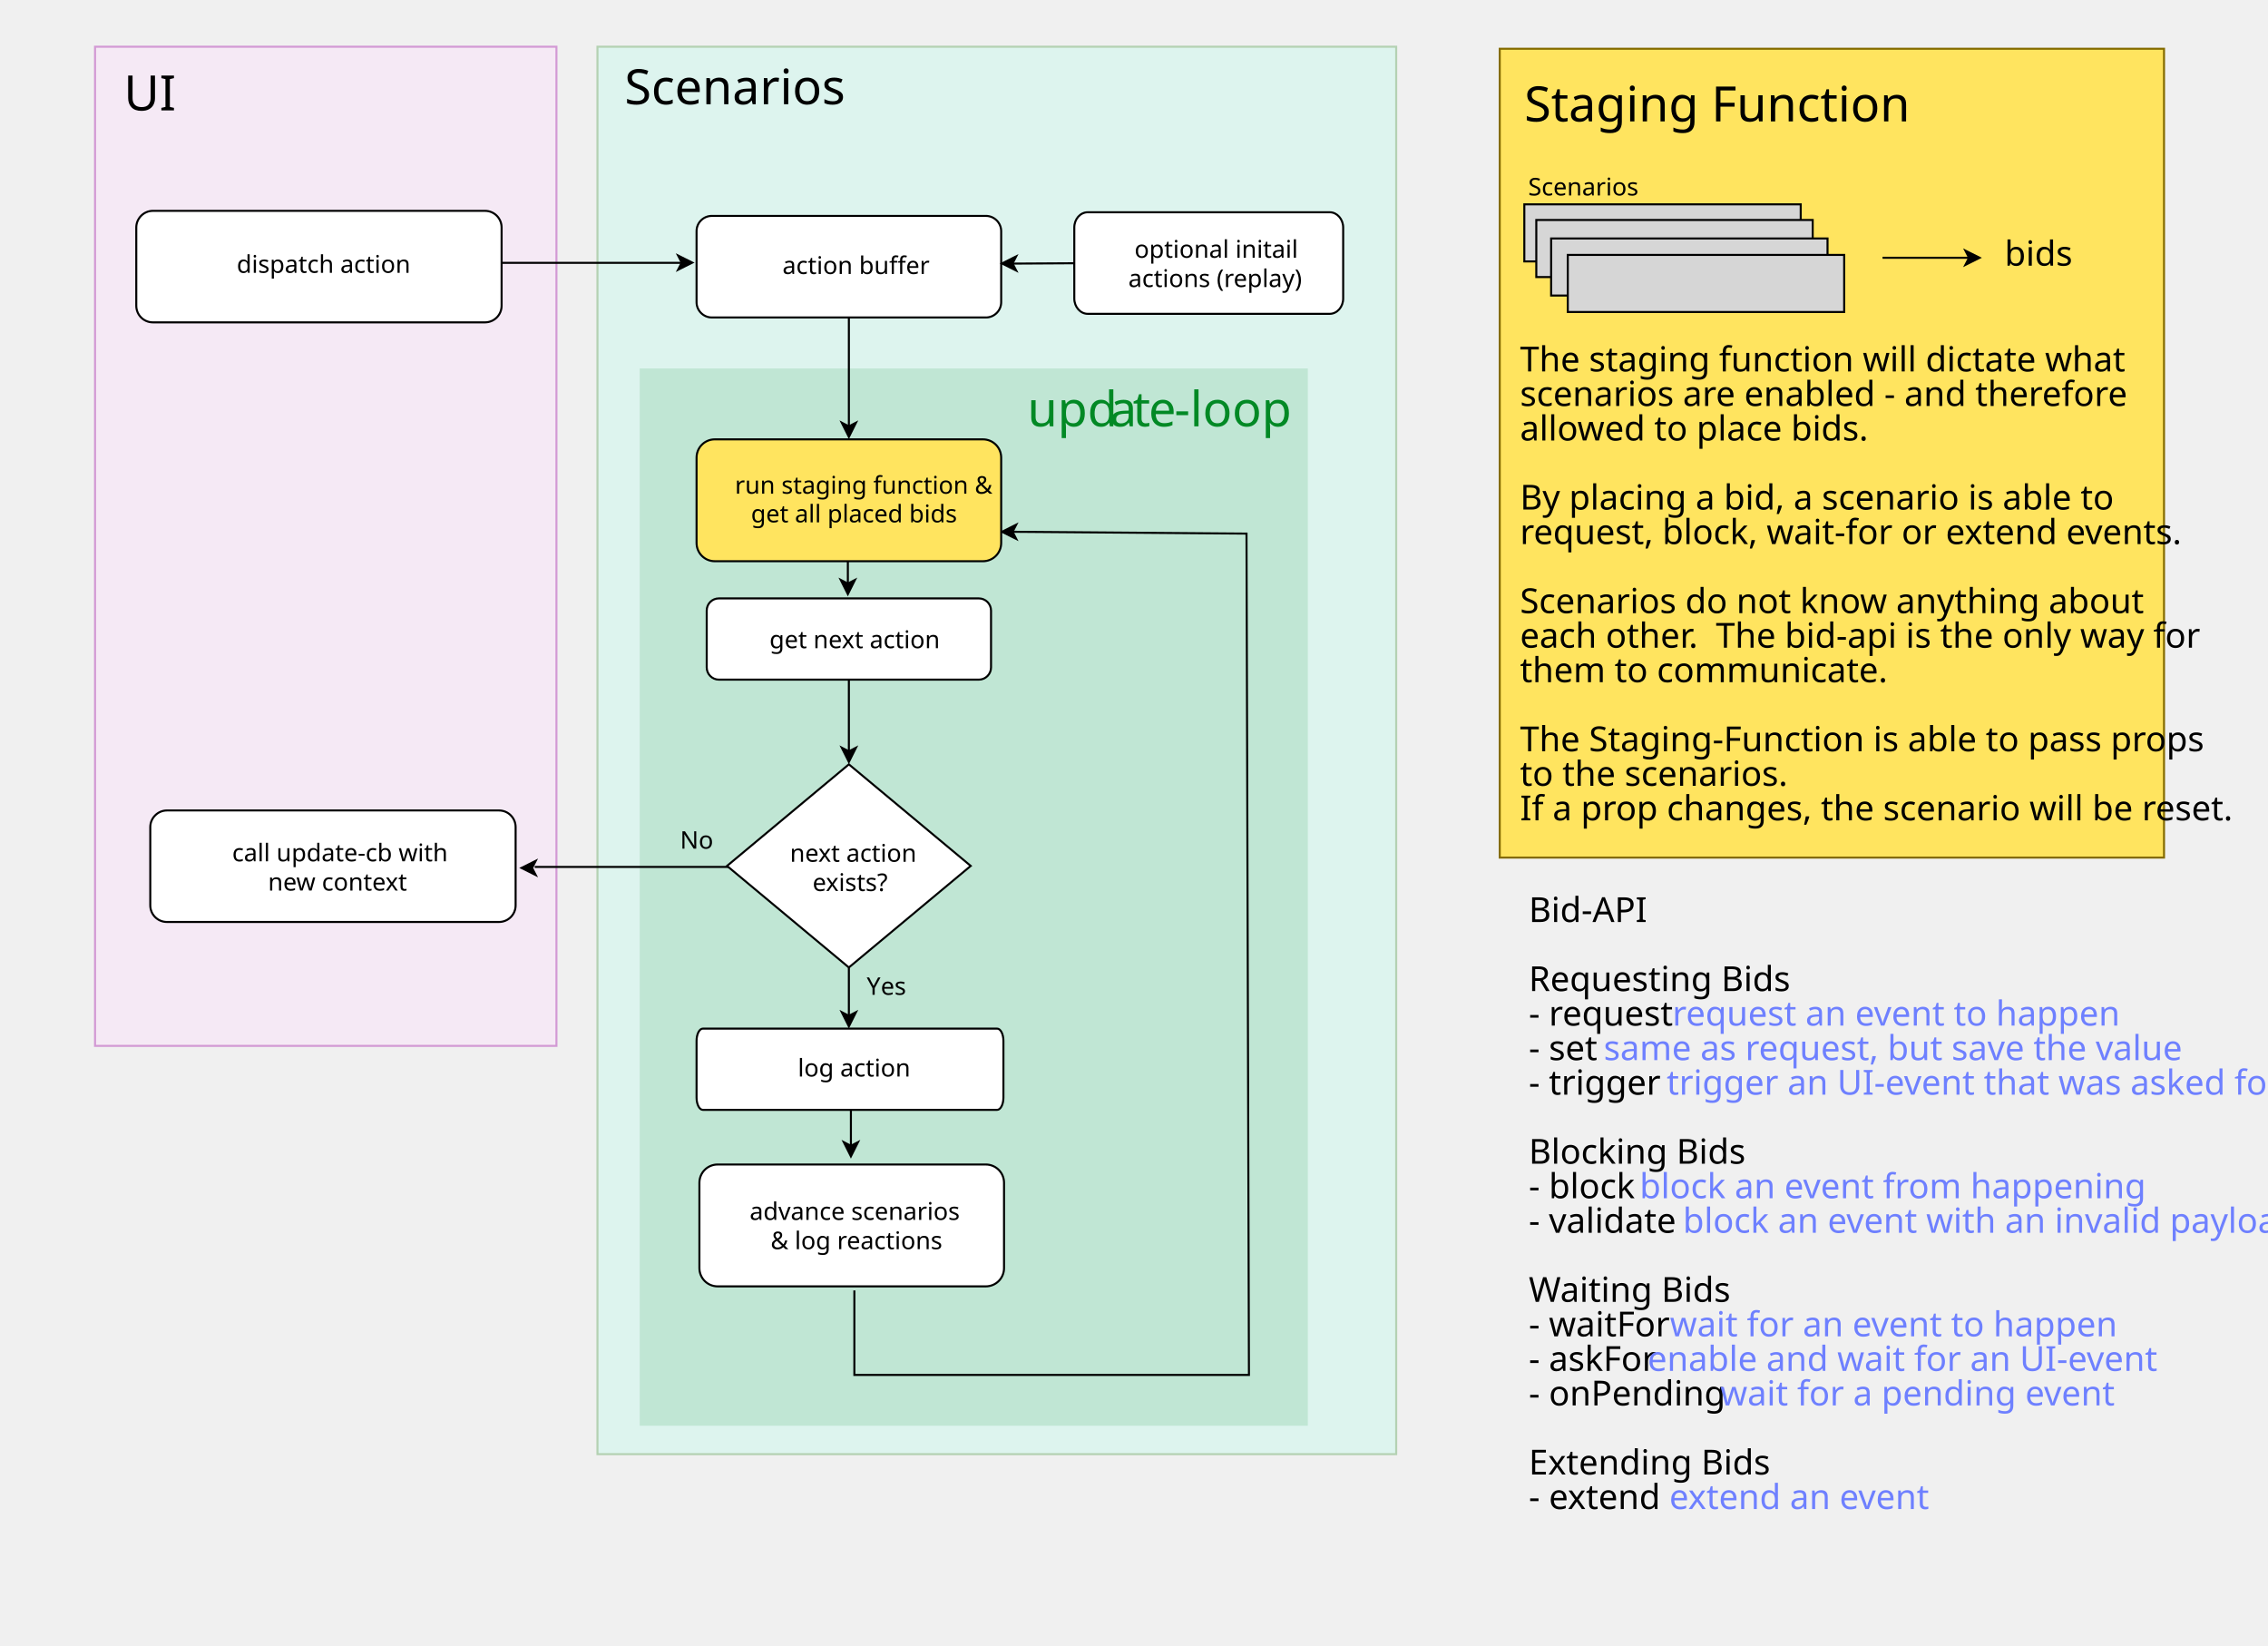
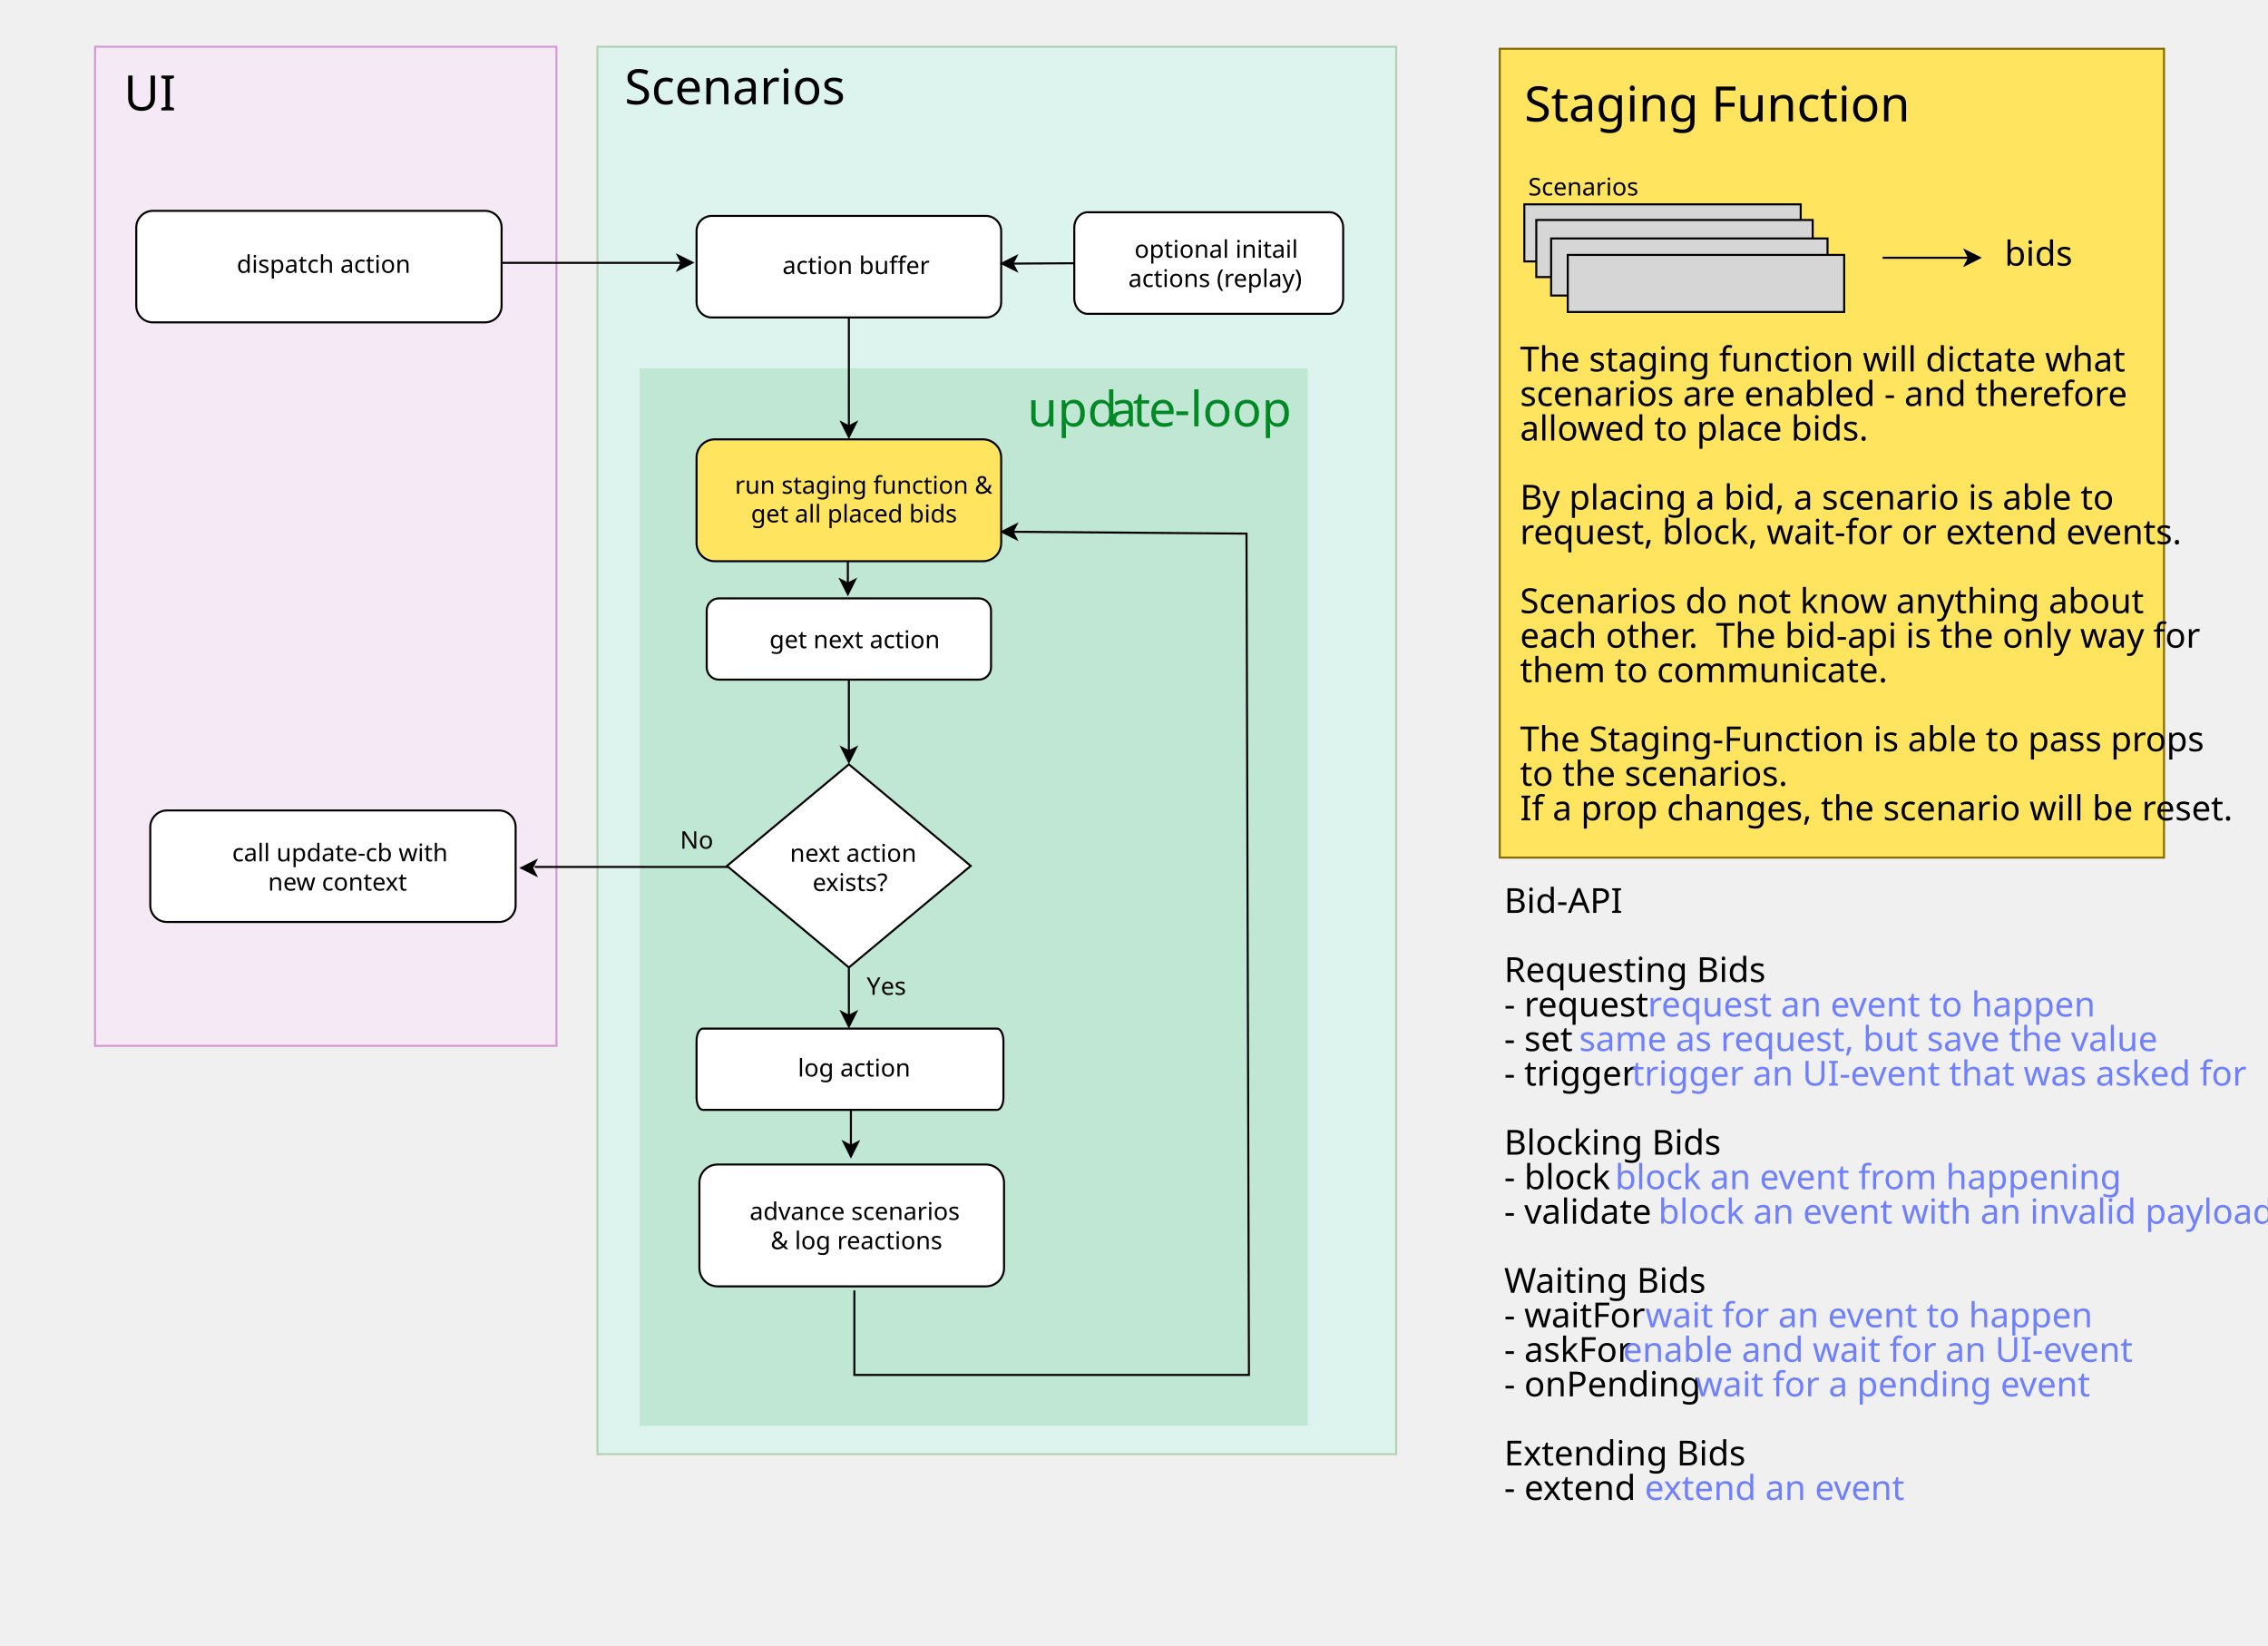
<svg xmlns="http://www.w3.org/2000/svg" version="1.1" id="Ebene_1" x="0px" y="0px" width="1116.8px" height="810.1px" viewBox="0 0 1116.8 810.1" style="enable-background:new 0 0 1116.8 810.1;" xml:space="preserve">
  <style type="text/css">
	.st0{opacity:0.26;fill:#A6FFE8;stroke:#067700;stroke-miterlimit:10;enable-background:new    ;}
	.st1{opacity:0.13;fill:#028925;enable-background:new    ;}
	.st2{opacity:0.36;fill:#FFDEFE;stroke:#9F00A3;stroke-miterlimit:10;enable-background:new    ;}
	.st3{fill:#028925;}
	.st4{font-family:'MyriadPro-Regular';}
	.st5{font-size:24px;}
	.st6{stroke:#000000;stroke-miterlimit:10;}
	.st7{fill:none;}
	.st8{font-family:'ArialMT';}
	.st9{font-size:12px;}
	.st10{fill:none;stroke:#000000;stroke-miterlimit:10;}
	.st11{fill:#FFFFFF;stroke:#000000;}
	.st12{fill:#FFFFFF;stroke:#000000;stroke-miterlimit:10;}
	.st13{fill:#FFE45F;stroke:#000000;}
- 	.st14{enable-background:new    ;}
- 	.st15{fill:#FFE45F;stroke:#846B00;stroke-miterlimit:10;}
- 	.st16{fill:#D6D6D6;stroke:#000000;stroke-miterlimit:10;}
- 	.st17{font-size:17px;}
- 	.st18{fill:#6E80FF;}
+ 	.st14{fill:#FFE45F;stroke:#846B00;stroke-miterlimit:10;}
+ 	.st15{fill:#D6D6D6;stroke:#000000;stroke-miterlimit:10;}
+ 	.st16{font-size:17px;}
+ 	.st17{fill:#6E80FF;}
</style>
  <rect x="294.2" y="23" class="st0" width="393.3" height="692.9" />
  <rect x="315" y="181.4" class="st1" width="329" height="520.5" />
  <rect x="46.8" y="23" class="st2" width="227.2" height="491.9" />
  <text transform="matrix(1 0 0 1 505.9128 209.8998)" class="st3 st4 st5">upd</text>
  <text transform="matrix(1 0 0 1 546.3328 209.8998)" class="st3 st4 st5">a</text>
  <text transform="matrix(1 0 0 1 557.8029 209.8998)" class="st3 st4 st5">t</text>
  <text transform="matrix(1 0 0 1 565.6028 209.8998)" class="st3 st4 st5">e</text>
  <text transform="matrix(1 0 0 1 578.2928 209.8998)" class="st3 st4 st5">-loop</text>
  <path class="st6" d="M256.8,427.3l7-3.5l-1.8,3.5l1.8,3.5L256.8,427.3z" />
  <rect x="594" y="476.3" class="st7" width="30" height="20" />
  <rect x="418" y="476.3" class="st7" width="30" height="20" />
  <text transform="matrix(1 0 0 1 334.88 417.8125)" class="st8 st9">No</text>
  <path class="st10" d="M418,476.4v23.7" />
  <path class="st6" d="M418,505.3l-3.5-7l3.5,1.8l3.5-1.8L418,505.3z" />
  <path class="st10" d="M419,546.4v17.7" />
  <path class="st6" d="M419,569.3l-3.5-7l3.5,1.8l3.5-1.8L419,569.3z" />
  <path class="st11" d="M346.1,506.4H491c1.7,0,3.1,2.7,3.1,6v28c0,3.3-1.4,6-3.1,6H346.1c-1.7,0-3.1-2.7-3.1-6v-28  C343,509.1,344.4,506.4,346.1,506.4z" />
  <text transform="matrix(1 0 0 1 392.8637 529.9782)" class="st8 st9">log action</text>
  <path class="st6" d="M493.4,261.8l7-3.5l-1.8,3.5l1.8,3.5L493.4,261.8z" />
  <rect x="417.1" y="476.3" class="st7" width="40" height="20" />
  <text transform="matrix(1 0 0 1 426.7796 489.76)" class="st8 st9">Y</text>
  <text transform="matrix(1 0 0 1 433.6796 489.76)" class="st8 st9">es</text>
  <path class="st10" d="M418,156.3v53.6" />
  <path class="st6" d="M418,215.1l-3.5-7l3.5,1.8l3.5-1.8L418,215.1z" />
  <path class="st11" d="M350.5,106.3h135c4.1,0,7.5,3.4,7.5,7.5v35c0,4.1-3.4,7.5-7.5,7.5h-135c-4.1,0-7.5-3.4-7.5-7.5v-35  C343,109.6,346.4,106.3,350.5,106.3z" />
  <text transform="matrix(1 0 0 1 385.2901 134.8917)" class="st8 st9">action buffer</text>
  <path class="st11" d="M82.2,399h163.5c4.6,0,8.2,3.7,8.2,8.2v38.5c0,4.6-3.7,8.2-8.2,8.2H82.2c-4.6,0-8.2-3.7-8.2-8.2v-38.5  C74,402.7,77.7,399,82.2,399z" />
  <text transform="matrix(1 0 0 1 114.31 424.0403)" class="st8 st9">call update-cb with</text>
  <text transform="matrix(1 0 0 1 131.98 438.4403)" class="st8 st9">new context</text>
  <path class="st10" d="M240.6,127.3v2.1h95.1" />
  <path class="st6" d="M340.9,129.3l-7,3.5l1.8-3.5l-1.8-3.5L340.9,129.3z" />
  <path class="st11" d="M75.3,103.8h163.5c4.6,0,8.2,3.7,8.2,8.2v38.5c0,4.6-3.7,8.2-8.2,8.2H75.3c-4.6,0-8.2-3.7-8.2-8.2V112  C67.1,107.5,70.8,103.8,75.3,103.8z" />
  <text transform="matrix(1 0 0 1 116.5795 134.31)" class="st8 st9">dispatch action</text>
  <path class="st10" d="M359.2,426.8h-95.9" />
  <path class="st12" d="M418,376.3l60,50l-60,50l-60-50L418,376.3z" />
  <text transform="matrix(1 0 0 1 388.98 424.26)" class="st8 st9">next action</text>
  <text transform="matrix(1 0 0 1 396.99 438.66)" class="st8 st9"> exists?</text>
  <path class="st10" d="M418,334.6v35.3" />
  <path class="st6" d="M418,375.1l-3.5-7l3.5,1.8l3.5-1.8L418,375.1z" />
  <path class="st13" d="M352,216.3h132c5,0,9,4,9,9v42c0,5-4,9-9,9H352c-5,0-9-4-9-9v-42C343,220.3,347,216.3,352,216.3z" />
  <text transform="matrix(1 0 0 1 361.884 243.0549)" class="st8 st9">run staging function &amp;</text>
  <text transform="matrix(1 0 0 1 369.8 257.16)" class="st8 st9">get all placed bids</text>
  <path class="st11" d="M354,294.6h128c3.3,0,6,2.7,6,6v28c0,3.3-2.7,6-6,6H354c-3.3,0-6-2.7-6-6v-28C348,297.2,350.7,294.6,354,294.6  z" />
  <text transform="matrix(1 0 0 1 378.8965 319.0999)" class="st8 st9">get next action</text>
  <path class="st10" d="M417.5,276.3v11" />
  <path class="st6" d="M417.5,292.5l-3.5-7l3.5,1.8l3.5-1.8L417.5,292.5z" />
  <polyline class="st10" points="420.7,635.3 420.7,676.9 615,676.9 613.8,262.7 498.6,261.8 " />
-   <path class="st10" d="M529.1,132.5l0-2.9l-35,0.2" />
+   <path class="st10" d="M529.1,132.5v-2.9l-35,0.2" />
  <path class="st6" d="M493.4,129.7l7-3.5l-1.8,3.5l1.8,3.5L493.4,129.7z" />
  <path class="st11" d="M353.4,573.3h132c5,0,9,4,9,9v42c0,5-4,9-9,9h-132c-5,0-9-4-9-9v-42C344.4,577.3,348.4,573.3,353.4,573.3z" />
-   <text transform="matrix(1 0 0 1 369.1366 600.5758)" class="st14">
-     <tspan x="0" y="0" class="st8 st9">advance scenarios</tspan>
-     <tspan x="10.3" y="14.4" class="st8 st9">&amp; log reactions</tspan>
-   </text>
+   <text transform="matrix(1 0 0 1 369.1366 600.5758)" class="st8 st9">advance scenarios</text>
+   <text transform="matrix(1 0 0 1 379.4366 614.9758)" class="st8 st9">&amp; log reactions</text>
  <path class="st11" d="M535.6,104.5h119.2c3.6,0,6.6,3.4,6.6,7.5v35c0,4.1-3,7.5-6.6,7.5H535.6c-3.6,0-6.6-3.4-6.6-7.5v-35  C529,107.8,532,104.5,535.6,104.5z" />
-   <text transform="matrix(1 0 0 1 558.6206 126.9037)" class="st14">
-     <tspan x="0" y="0" class="st8 st9">optional initail </tspan>
-     <tspan x="-3" y="14.4" class="st8 st9">actions (replay)</tspan>
-   </text>
-   <rect x="738.5" y="24" class="st15" width="327.1" height="398.2" />
+   <text transform="matrix(1 0 0 1 558.6206 126.9037)" class="st8 st9">optional initail </text>
+   <text transform="matrix(1 0 0 1 555.6206 141.3037)" class="st8 st9">actions (replay)</text>
+   <rect x="738.5" y="24" class="st14" width="327.1" height="398.2" />
  <text transform="matrix(1 0 0 1 750.6002 59.7687)" class="st4 st5">Staging Function</text>
-   <rect x="750.6" y="100.6" class="st16" width="136.1" height="28.1" />
+   <rect x="750.6" y="100.6" class="st15" width="136.1" height="28.1" />
  <text transform="matrix(1 0 0 1 752.4922 96.2213)" class="st4 st9">Scenarios</text>
-   <rect x="756.5" y="108.3" class="st16" width="136.1" height="28.1" />
-   <rect x="763.8" y="117.4" class="st16" width="136.1" height="28.1" />
-   <rect x="772" y="125.5" class="st16" width="136.1" height="28.1" />
+   <rect x="756.5" y="108.3" class="st15" width="136.1" height="28.1" />
+   <rect x="763.8" y="117.4" class="st15" width="136.1" height="28.1" />
+   <rect x="772" y="125.5" class="st15" width="136.1" height="28.1" />
  <text transform="matrix(1 0 0 1 307.5553 51.3197)" class="st4 st5">Scenarios</text>
  <text transform="matrix(1 0 0 1 60.9604 54.3502)" class="st4 st5">UI</text>
-   <text transform="matrix(1 0 0 1 748.4796 182.8556)">
-     <tspan x="0" y="0" class="st4 st17">The staging function will dictate what </tspan>
-     <tspan x="0" y="17" class="st4 st17">scenarios are enabled - and therefore</tspan>
-     <tspan x="0" y="34" class="st4 st17">allowed to place bids.</tspan>
-     <tspan x="0" y="51" class="st4 st17"> </tspan>
-     <tspan x="0" y="68" class="st4 st17">By placing a bid, a scenario is able to </tspan>
-     <tspan x="0" y="85" class="st4 st17">request, block, wait-for or extend events.</tspan>
-     <tspan x="0" y="102" class="st4 st17"> </tspan>
-     <tspan x="0" y="119" class="st4 st17">Scenarios do not know anything about </tspan>
-     <tspan x="0" y="136" class="st4 st17">each other.  The bid-api is the only way for</tspan>
-     <tspan x="0" y="153" class="st4 st17">them to communicate.</tspan>
-     <tspan x="0" y="187" class="st4 st17">The Staging-Function is able to pass props</tspan>
-     <tspan x="0" y="204" class="st4 st17">to the scenarios.</tspan>
-     <tspan x="0" y="221" class="st4 st17">If a prop changes, the scenario will be reset.</tspan>
-   </text>
-   <text transform="matrix(1 0 0 1 752.7885 453.9139)">
-     <tspan x="0" y="0" class="st4 st17">Bid-API</tspan>
-     <tspan x="0" y="34" class="st4 st17">Requesting Bids</tspan>
-     <tspan x="0" y="51" class="st4 st17">- request </tspan>
-     <tspan x="66.3" y="51" class="st18 st4 st17"> request an event to happen</tspan>
-     <tspan x="0" y="68" class="st4 st17">- set  </tspan>
-     <tspan x="36.9" y="68" class="st18 st4 st17">same as request, but save the value</tspan>
-     <tspan x="0" y="85" class="st4 st17">- trigger   </tspan>
-     <tspan x="67.9" y="85" class="st18 st4 st17">trigger an UI-event that was asked for</tspan>
-     <tspan x="0" y="119" class="st4 st17">Blocking Bids</tspan>
-     <tspan x="0" y="136" class="st4 st17">- block  </tspan>
-     <tspan x="54.6" y="136" class="st18 st4 st17">block an event from happening    </tspan>
-     <tspan x="0" y="153" class="st4 st17">- validate   </tspan>
-     <tspan x="75.9" y="153" class="st18 st4 st17">block an event with an invalid payload</tspan>
-     <tspan x="0" y="187" class="st4 st17">Waiting Bids</tspan>
-     <tspan x="0" y="204" class="st4 st17">- waitFor  </tspan>
-     <tspan x="69.5" y="204" class="st18 st4 st17">wait for an event to happen</tspan>
-     <tspan x="0" y="221" class="st4 st17">- askFor </tspan>
-     <tspan x="58.5" y="221" class="st18 st4 st17">enable and wait for an UI-event  </tspan>
-     <tspan x="0" y="238" class="st4 st17">- onPending  </tspan>
-     <tspan x="94.3" y="238" class="st18 st4 st17">wait for a pending event</tspan>
-     <tspan x="0" y="272" class="st4 st17">Extending Bids</tspan>
-     <tspan x="0" y="289" class="st4 st17">- extend   </tspan>
-     <tspan x="69.2" y="289" class="st18 st4 st17">extend an event</tspan>
-   </text>
-   <text transform="matrix(1 0 0 1 987.0956 130.7852)" class="st4 st17">bids</text>
+   <text transform="matrix(1 0 0 1 748.4796 182.8556)" class="st4 st16">The staging function will dictate what </text>
+   <text transform="matrix(1 0 0 1 748.4796 199.8556)" class="st4 st16">scenarios are enabled - and therefore</text>
+   <text transform="matrix(1 0 0 1 748.4796 216.8556)" class="st4 st16">allowed to place bids.</text>
+   <text transform="matrix(1 0 0 1 748.4796 233.8556)" class="st4 st16"> </text>
+   <text transform="matrix(1 0 0 1 748.4796 250.8556)" class="st4 st16">By placing a bid, a scenario is able to </text>
+   <text transform="matrix(1 0 0 1 748.4796 267.8556)" class="st4 st16">request, block, wait-for or extend events.</text>
+   <text transform="matrix(1 0 0 1 748.4796 284.8556)" class="st4 st16"> </text>
+   <text transform="matrix(1 0 0 1 748.4796 301.8556)" class="st4 st16">Scenarios do not know anything about </text>
+   <text transform="matrix(1 0 0 1 748.4796 318.8556)" class="st4 st16">each other.  The bid-api is the only way for</text>
+   <text transform="matrix(1 0 0 1 748.4796 335.8556)" class="st4 st16">them to communicate.</text>
+   <text transform="matrix(1 0 0 1 748.4796 369.8556)" class="st4 st16">The Staging-Function is able to pass props</text>
+   <text transform="matrix(1 0 0 1 748.4796 386.8556)" class="st4 st16">to the scenarios.</text>
+   <text transform="matrix(1 0 0 1 748.4796 403.8556)" class="st4 st16">If a prop changes, the scenario will be reset.</text>
+   <text transform="matrix(1 0 0 1 740.6674 449.4432)" class="st4 st16">Bid-API</text>
+   <text transform="matrix(1 0 0 1 740.6674 483.4432)" class="st4 st16">Requesting Bids</text>
+   <text transform="matrix(1 0 0 1 740.6674 500.4432)" class="st4 st16">- request </text>
+   <text transform="matrix(1 0 0 1 806.9674 500.4432)" class="st17 st4 st16"> request an event to happen</text>
+   <text transform="matrix(1 0 0 1 740.6674 517.4432)" class="st4 st16">- set  </text>
+   <text transform="matrix(1 0 0 1 777.5674 517.4432)" class="st17 st4 st16">same as request, but save the value</text>
+   <text transform="matrix(1 0 0 1 740.6674 534.4432)" class="st4 st16">- trigger   </text>
+   <text transform="matrix(1 0 0 1 803.5674 534.4432)" class="st17 st4 st16">trigger an UI-event that was asked for</text>
+   <text transform="matrix(1 0 0 1 740.6674 568.4432)" class="st4 st16">Blocking Bids</text>
+   <text transform="matrix(1 0 0 1 740.6674 585.4432)" class="st4 st16">- block  </text>
+   <text transform="matrix(1 0 0 1 795.2674 585.4432)" class="st17 st4 st16">block an event from happening    </text>
+   <text transform="matrix(1 0 0 1 740.6674 602.4432)" class="st4 st16">- validate   </text>
+   <text transform="matrix(1 0 0 1 816.5674 602.4432)" class="st17 st4 st16">block an event with an invalid payload</text>
+   <text transform="matrix(1 0 0 1 740.6674 636.4432)" class="st4 st16">Waiting Bids</text>
+   <text transform="matrix(1 0 0 1 740.6674 653.4432)" class="st4 st16">- waitFor  </text>
+   <text transform="matrix(1 0 0 1 810.1674 653.4432)" class="st17 st4 st16">wait for an event to happen</text>
+   <text transform="matrix(1 0 0 1 740.6674 670.4432)" class="st4 st16">- askFor </text>
+   <text transform="matrix(1 0 0 1 799.1674 670.4432)" class="st17 st4 st16">enable and wait for an UI-event  </text>
+   <text transform="matrix(1 0 0 1 740.6674 687.4432)" class="st4 st16">- onPending  </text>
+   <text transform="matrix(1 0 0 1 834.9674 687.4432)" class="st17 st4 st16">wait for a pending event</text>
+   <text transform="matrix(1 0 0 1 740.6674 721.4432)" class="st4 st16">Extending Bids</text>
+   <text transform="matrix(1 0 0 1 740.6674 738.4432)" class="st4 st16">- extend   </text>
+   <text transform="matrix(1 0 0 1 809.8674 738.4432)" class="st17 st4 st16">extend an event</text>
+   <text transform="matrix(1 0 0 1 987.0956 130.7852)" class="st4 st16">bids</text>
  <path class="st10" d="M927,126.9h42.7" />
  <path class="st6" d="M974.8,126.9l-7,3.5l1.8-3.5l-1.8-3.5L974.8,126.9z" />
</svg>
